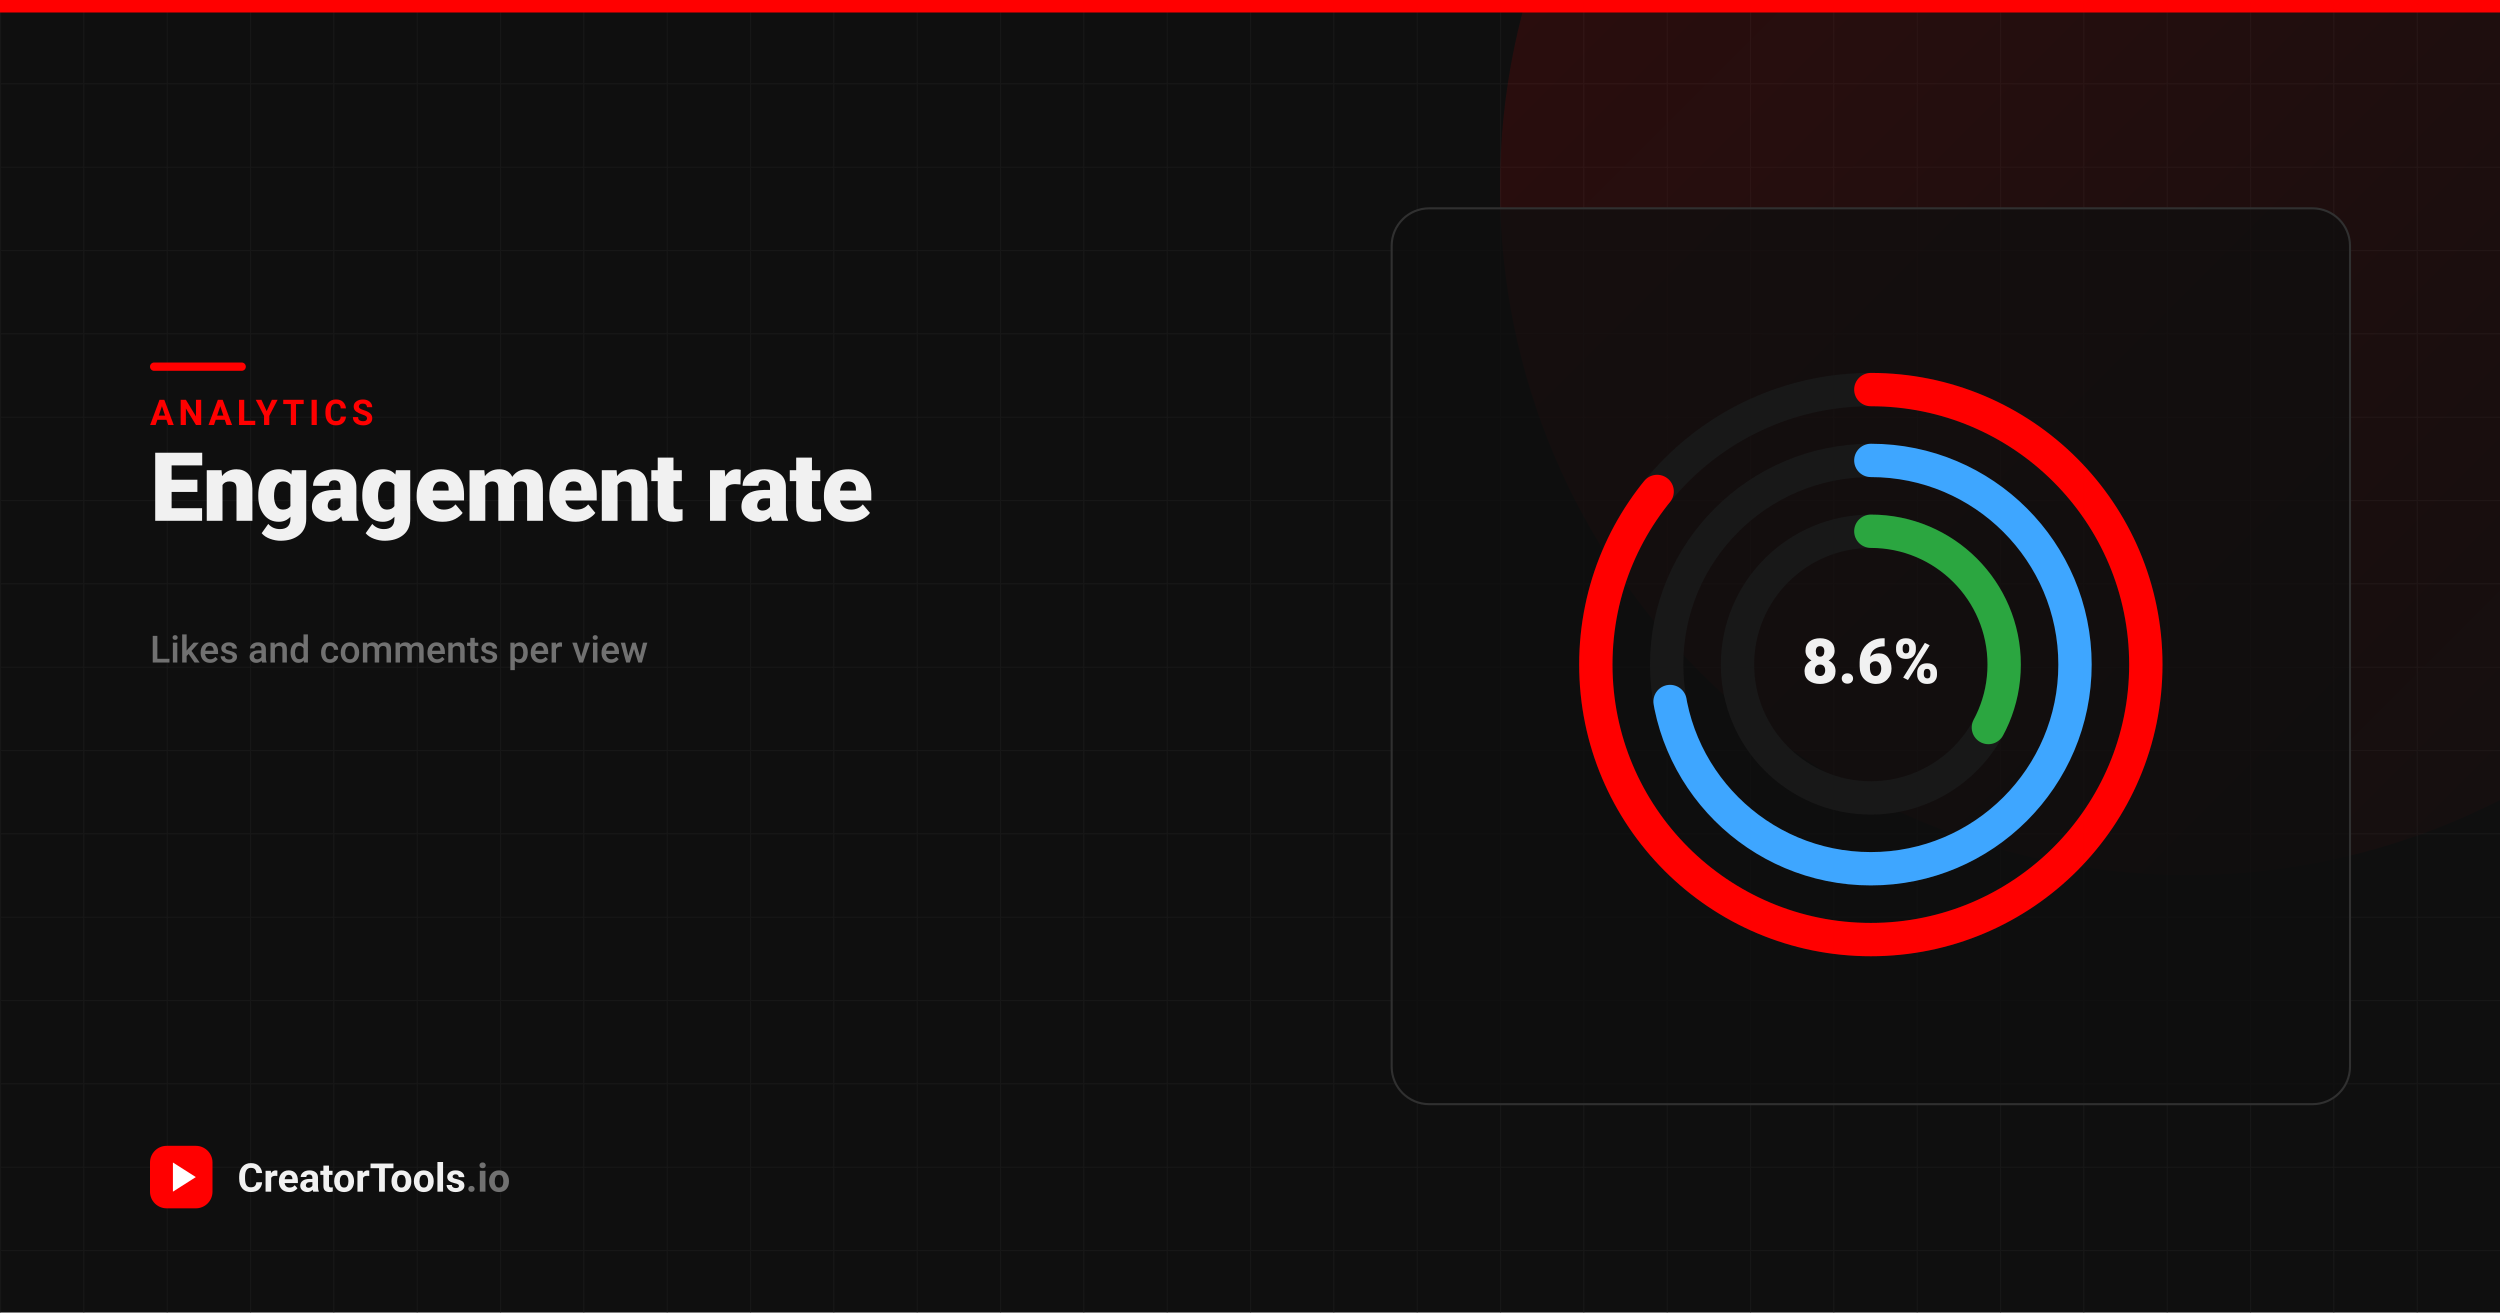
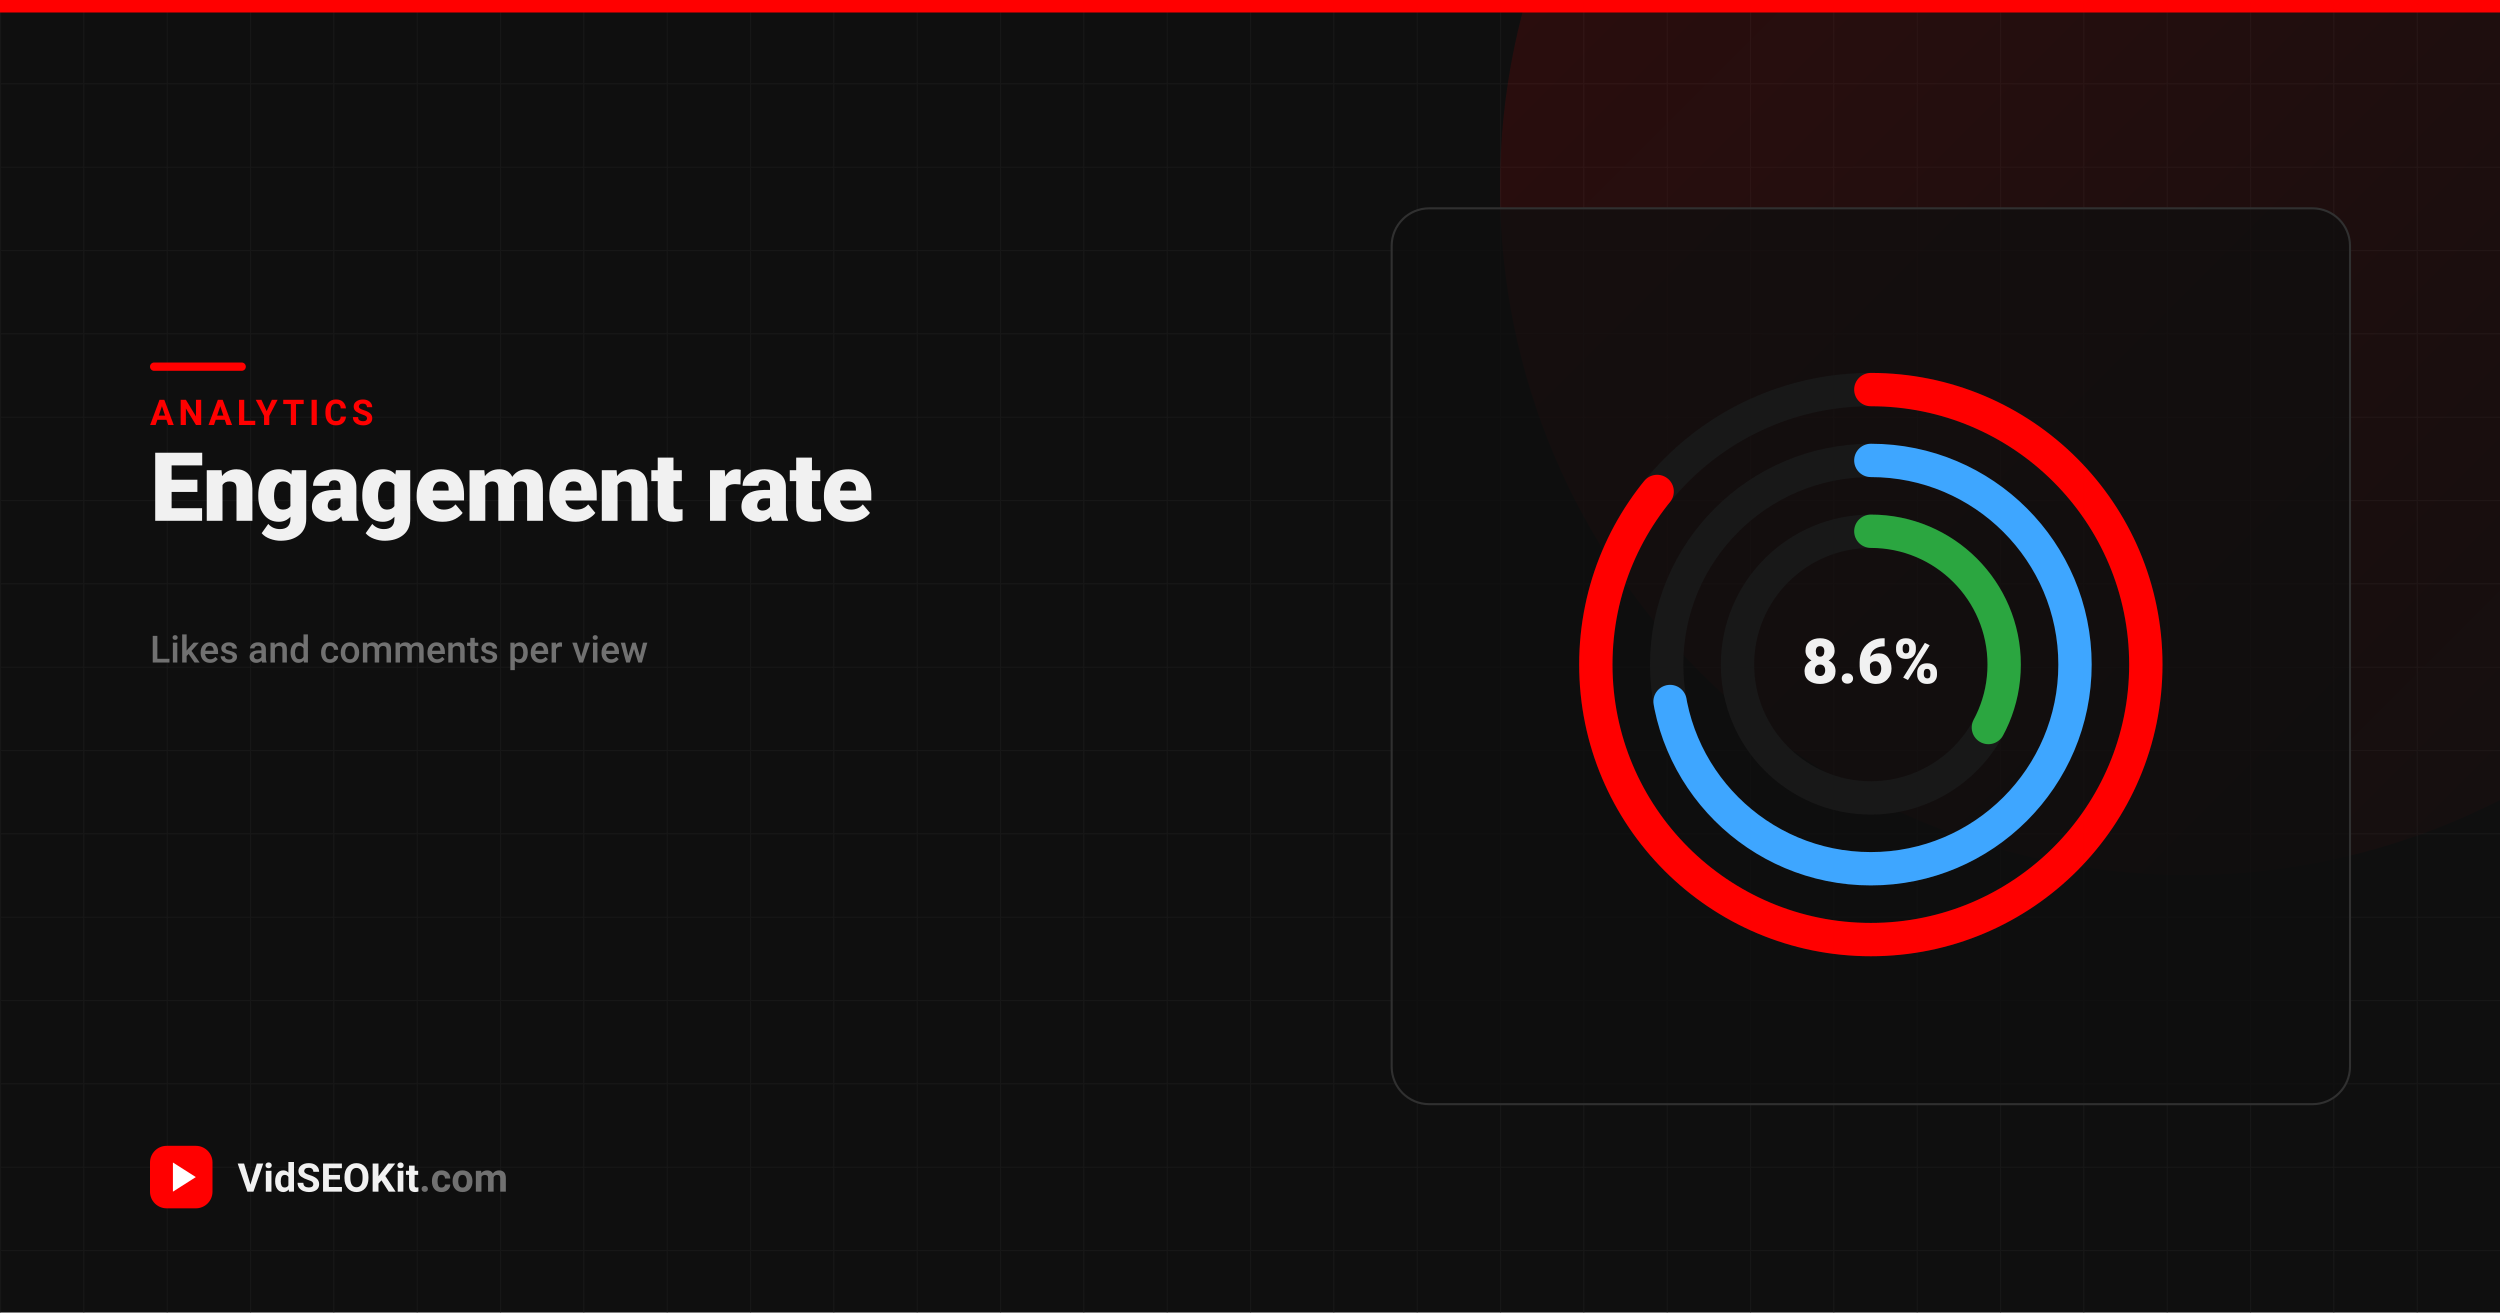
<svg xmlns="http://www.w3.org/2000/svg" width="1200" height="630" viewBox="0 0 1200 630" role="img" aria-label="Video Engagement Rate: How to Calculate It and What Counts as Good">
  <defs>
    <linearGradient id="gArea" x1="0" y1="0" x2="0" y2="1">
      <stop offset="0" stop-color="#ff0000" stop-opacity=".30" />
      <stop offset="1" stop-color="#ff0000" stop-opacity="0" />
    </linearGradient>
    <linearGradient id="gGlow" x1="0" y1="0" x2="1" y2="1">
      <stop offset="0" stop-color="#ff0000" stop-opacity=".14" />
      <stop offset="1" stop-color="#ff0000" stop-opacity="0" />
    </linearGradient>
    <pattern id="gGrid" width="40" height="40" patternUnits="userSpaceOnUse">
      <path d="M40 0H0V40" fill="none" stroke="#1e1e1e" stroke-width="1" />
    </pattern>
  </defs>
  <rect width="1200" height="630" fill="#0f0f0f" />
  <rect width="1200" height="630" fill="url(#gGrid)" opacity=".55" />
  <circle cx="1050" cy="90" r="330" fill="url(#gGlow)" />
  <rect width="1200" height="6" fill="#ff0000" />
  <rect x="668" y="100" width="460" height="430" rx="18" fill="#0f0f0f" fill-opacity=".72" stroke="#303030" stroke-width="1" />
  <circle cx="898" cy="319" r="132" fill="none" stroke="#181818" stroke-width="16" />
  <circle cx="898" cy="319" r="132" fill="none" stroke="#ff0000" stroke-width="16" stroke-linecap="round" stroke-dasharray="712 829" transform="rotate(-90 898 319)" />
  <circle cx="898" cy="319" r="98" fill="none" stroke="#181818" stroke-width="16" />
  <circle cx="898" cy="319" r="98" fill="none" stroke="#3ea6ff" stroke-width="16" stroke-linecap="round" stroke-dasharray="444 616" transform="rotate(-90 898 319)" />
  <circle cx="898" cy="319" r="64" fill="none" stroke="#181818" stroke-width="16" />
  <circle cx="898" cy="319" r="64" fill="none" stroke="#2ba640" stroke-width="16" stroke-linecap="round" stroke-dasharray="132 402" transform="rotate(-90 898 319)" />
  <text x="898" y="328" text-anchor="middle" font-family="system-ui,-apple-system,'Segoe UI',Roboto,'Helvetica Neue',Arial,sans-serif" font-size="30" font-weight="800" fill="#f1f1f1">8.6%</text>
  <rect x="72" y="174" width="46" height="4" rx="2" fill="#ff0000" />
  <text x="72" y="204" font-family="system-ui,-apple-system,'Segoe UI',Roboto,'Helvetica Neue',Arial,sans-serif" font-size="17" font-weight="700" fill="#ff0000" letter-spacing="2.2">ANALYTICS</text>
  <text x="72" y="250" font-family="system-ui,-apple-system,'Segoe UI',Roboto,'Helvetica Neue',Arial,sans-serif" font-size="46" font-weight="800" fill="#f1f1f1" letter-spacing="-.5">Engagement rate</text>
  <text x="72" y="318" font-family="system-ui,-apple-system,'Segoe UI',Roboto,'Helvetica Neue',Arial,sans-serif" font-size="18" font-weight="500" fill="#717171">Likes and comments per view</text>
  <g transform="translate(72 566)">
    <rect x="0" y="-16" width="30" height="30" rx="8" fill="#ff0000" />
    <polygon points="11,-8 11,6 22,-1" fill="#fff" />
-     <text x="42" y="6" font-family="system-ui,-apple-system,'Segoe UI',Roboto,'Helvetica Neue',Arial,sans-serif" font-size="19" font-weight="700" fill="#f1f1f1">CreatorTools<tspan fill="#717171">.io</tspan>
+     <text x="42" y="6" font-family="system-ui,-apple-system,'Segoe UI',Roboto,'Helvetica Neue',Arial,sans-serif" font-size="19" font-weight="700" fill="#f1f1f1">VidSEOKit<tspan fill="#717171">.com</tspan>
    </text>
  </g>
</svg>
